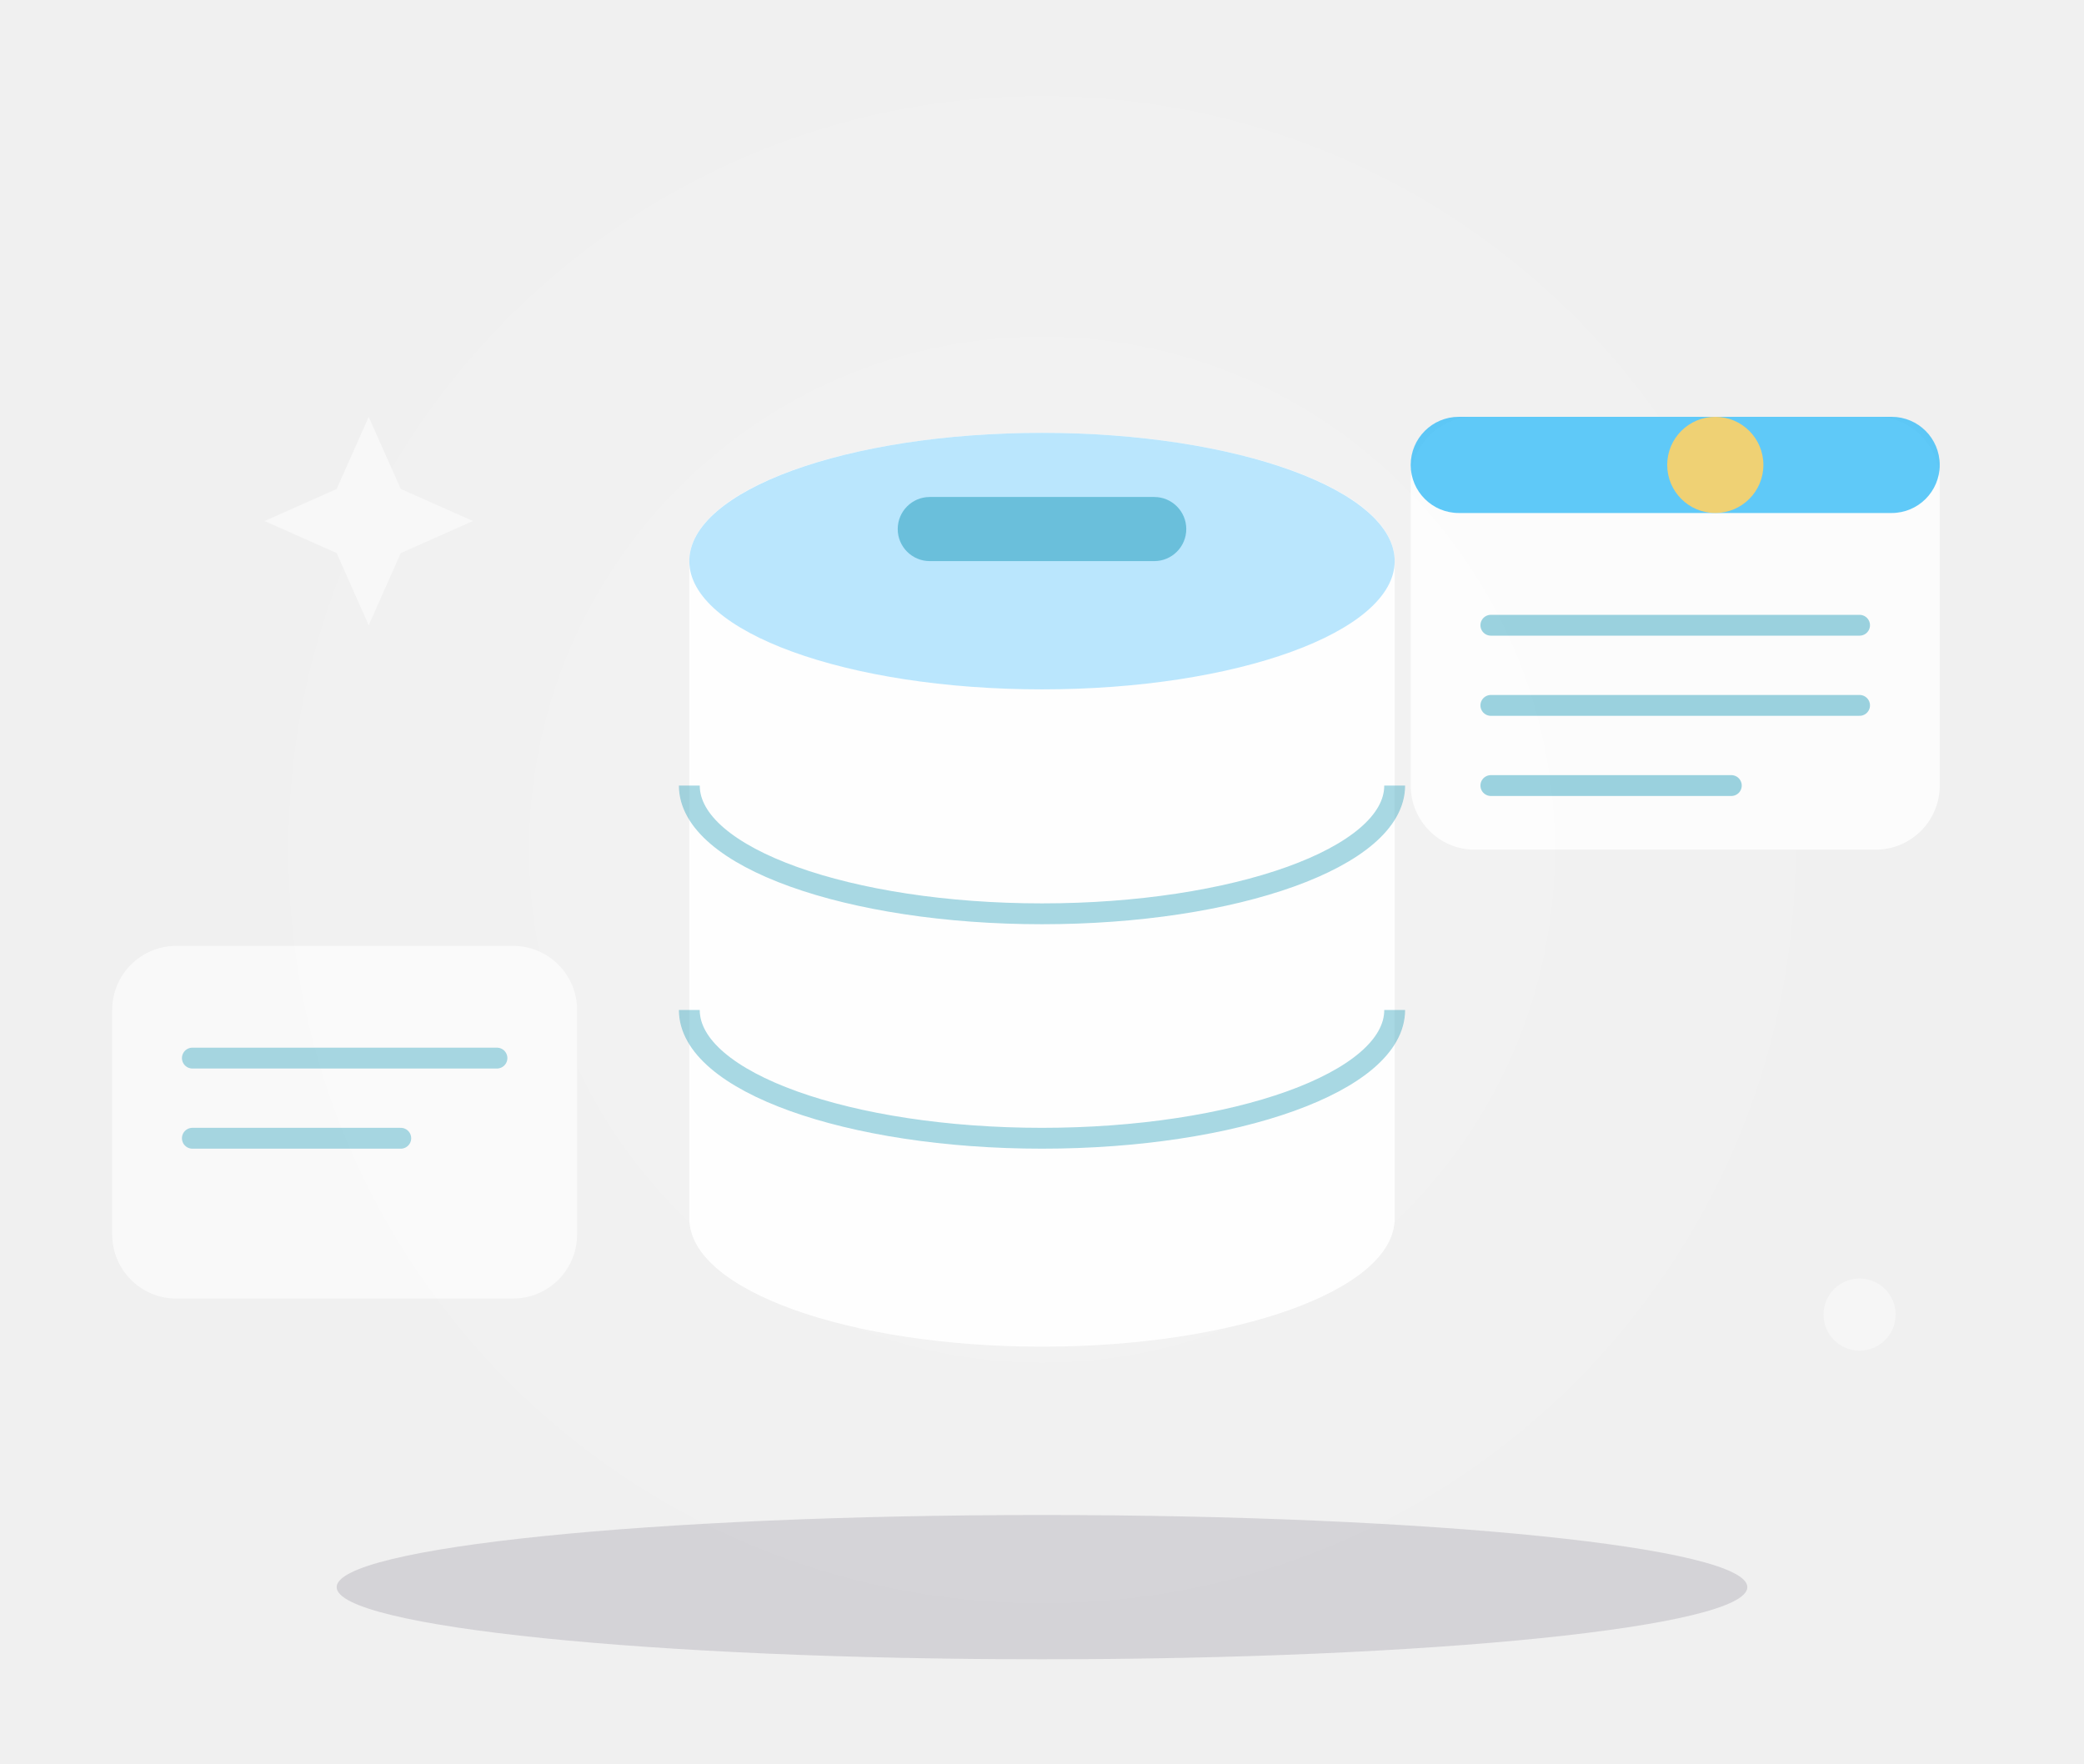
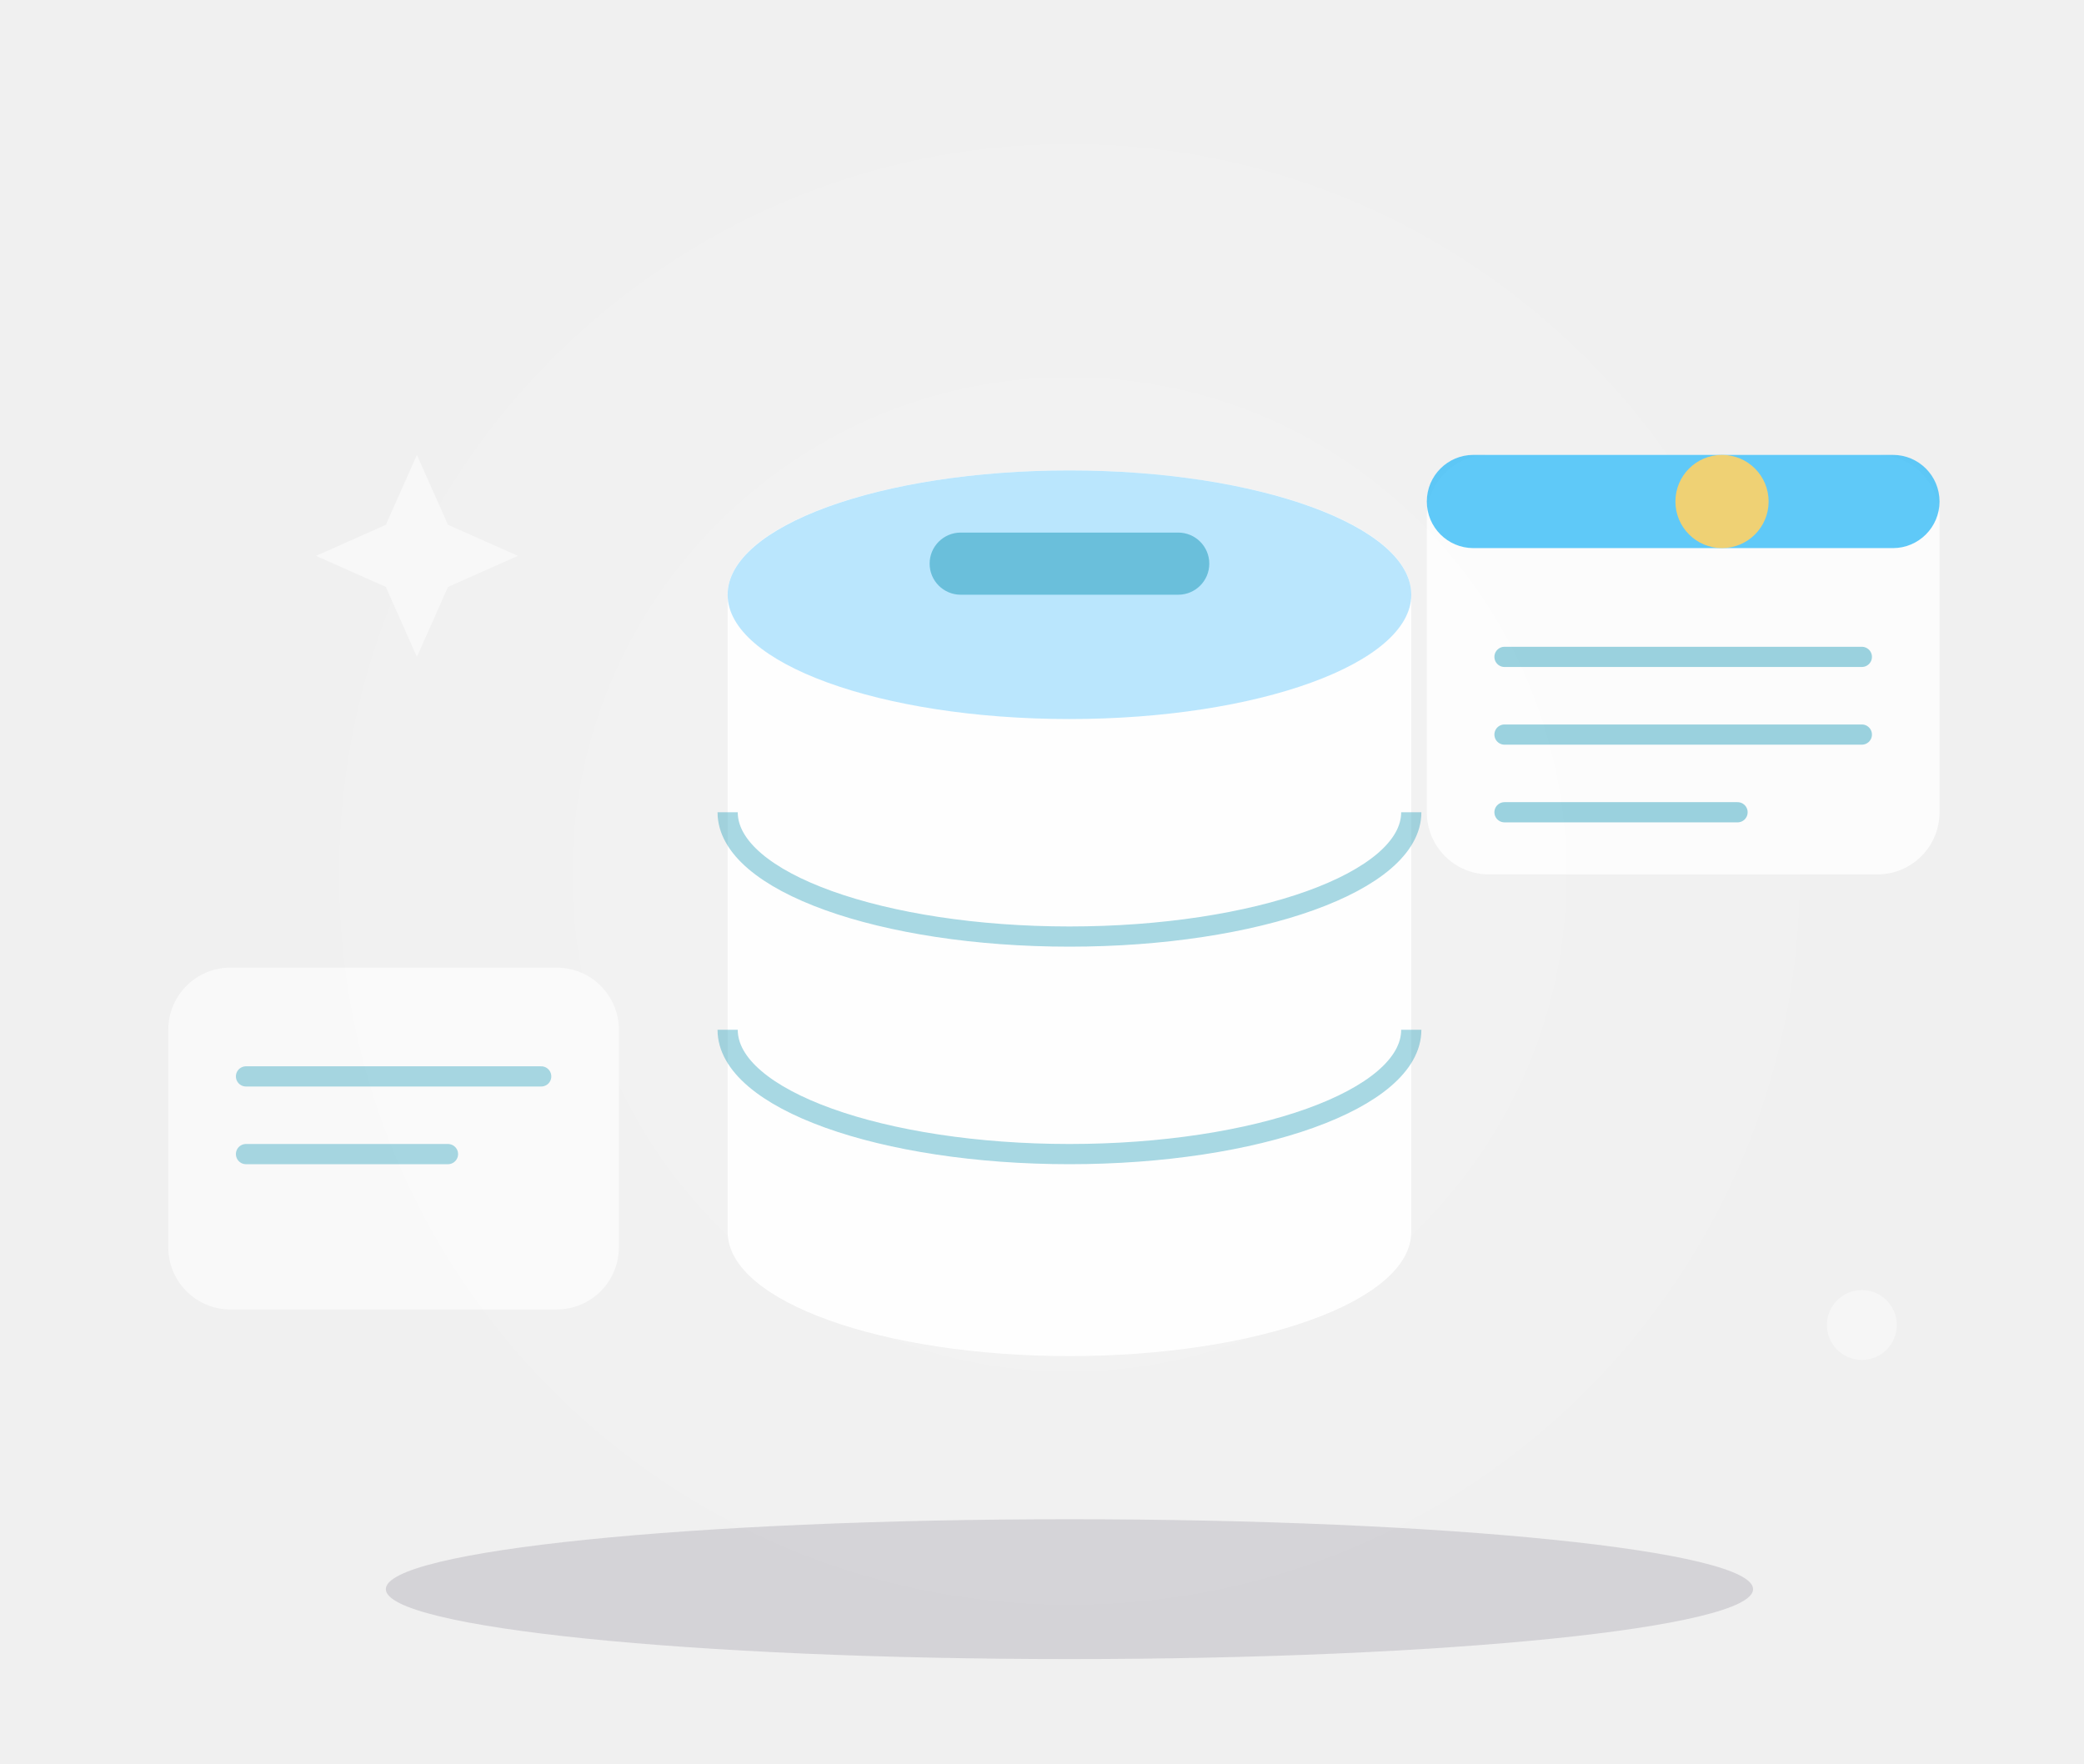
- <svg xmlns="http://www.w3.org/2000/svg" viewBox="0 0 260 220" aria-hidden="true" focusable="false">
-   <circle cx="130" cy="106" r="94" fill="#ffffff" opacity=".10" />
-   <circle cx="130" cy="106" r="64" fill="#ffffff" opacity=".07" />
-   <ellipse cx="130" cy="198" rx="88" ry="9" fill="#1b1030" opacity=".13" />
-   <g>
-     <path d="M86 70c0-9 20-16 44-16s44 7 44 16v82c0 9-20 16-44 16s-44-7-44-16z" fill="#ffffff" opacity=".95" />
-     <ellipse cx="130" cy="70" rx="44" ry="16" fill="#bae6fd" />
-     <path d="M86 98c0 9 20 16 44 16s44-7 44-16" stroke="#0891b2" stroke-width="2.6" fill="none" opacity=".35" />
-     <path d="M86 126c0 9 20 16 44 16s44-7 44-16" stroke="#0891b2" stroke-width="2.6" fill="none" opacity=".35" />
-     <rect x="112" y="62" width="36" height="8" rx="4" fill="#0891b2" opacity=".45" />
+ <svg xmlns="http://www.w3.org/2000/svg" viewBox="0 0 260 220" aria-hidden="true" focusable="false" data-norm="masterdata">
+   <g transform="translate(7.43 6.35) scale(0.9692)">
+     <circle cx="130" cy="106" r="94" fill="#ffffff" opacity=".10" />
+     <circle cx="130" cy="106" r="64" fill="#ffffff" opacity=".07" />
+     <ellipse cx="130" cy="198" rx="88" ry="9" fill="#1b1030" opacity=".13" />
+     <g>
+       <path d="M86 70c0-9 20-16 44-16s44 7 44 16v82c0 9-20 16-44 16s-44-7-44-16z" fill="#ffffff" opacity=".95" />
+       <ellipse cx="130" cy="70" rx="44" ry="16" fill="#bae6fd" />
+       <path d="M86 98c0 9 20 16 44 16s44-7 44-16" stroke="#0891b2" stroke-width="2.6" fill="none" opacity=".35" />
+       <path d="M86 126c0 9 20 16 44 16s44-7 44-16" stroke="#0891b2" stroke-width="2.6" fill="none" opacity=".35" />
+       <rect x="112" y="62" width="36" height="8" rx="4" fill="#0891b2" opacity=".45" />
+     </g>
+     <g>
+       <rect x="176" y="52" width="66" height="54" rx="8" fill="#ffffff" opacity=".82" />
+       <rect x="176" y="52" width="66" height="12" rx="6" fill="#38bdf8" opacity=".8" />
+       <path d="M186 78h46M186 88h46M186 98h30" stroke="#0891b2" stroke-width="2.6" stroke-linecap="round" opacity=".4" />
+     </g>
+     <g>
+       <rect x="14" y="118" width="58" height="44" rx="8" fill="#ffffff" opacity=".62" />
+       <path d="M24 132h38M24 142h26" stroke="#0891b2" stroke-width="2.6" stroke-linecap="round" opacity=".35" />
+     </g>
+     <path d="M46 52l4 9 9 4-9 4-4 9-4-9-9-4 9-4z" fill="#ffffff" opacity=".5" />
+     <circle cx="232" cy="164" r="4.5" fill="#ffffff" opacity=".38" />
+     <circle cx="214" cy="58" r="6" fill="#ffd166" opacity=".9" />
  </g>
-   <g>
-     <rect x="176" y="52" width="66" height="54" rx="8" fill="#ffffff" opacity=".82" />
-     <rect x="176" y="52" width="66" height="12" rx="6" fill="#38bdf8" opacity=".8" />
-     <path d="M186 78h46M186 88h46M186 98h30" stroke="#0891b2" stroke-width="2.6" stroke-linecap="round" opacity=".4" />
-   </g>
-   <g>
-     <rect x="14" y="118" width="58" height="44" rx="8" fill="#ffffff" opacity=".62" />
-     <path d="M24 132h38M24 142h26" stroke="#0891b2" stroke-width="2.6" stroke-linecap="round" opacity=".35" />
-   </g>
-   <path d="M46 52l4 9 9 4-9 4-4 9-4-9-9-4 9-4z" fill="#ffffff" opacity=".5" />
-   <circle cx="232" cy="164" r="4.5" fill="#ffffff" opacity=".38" />
-   <circle cx="214" cy="58" r="6" fill="#ffd166" opacity=".9" />
</svg>
